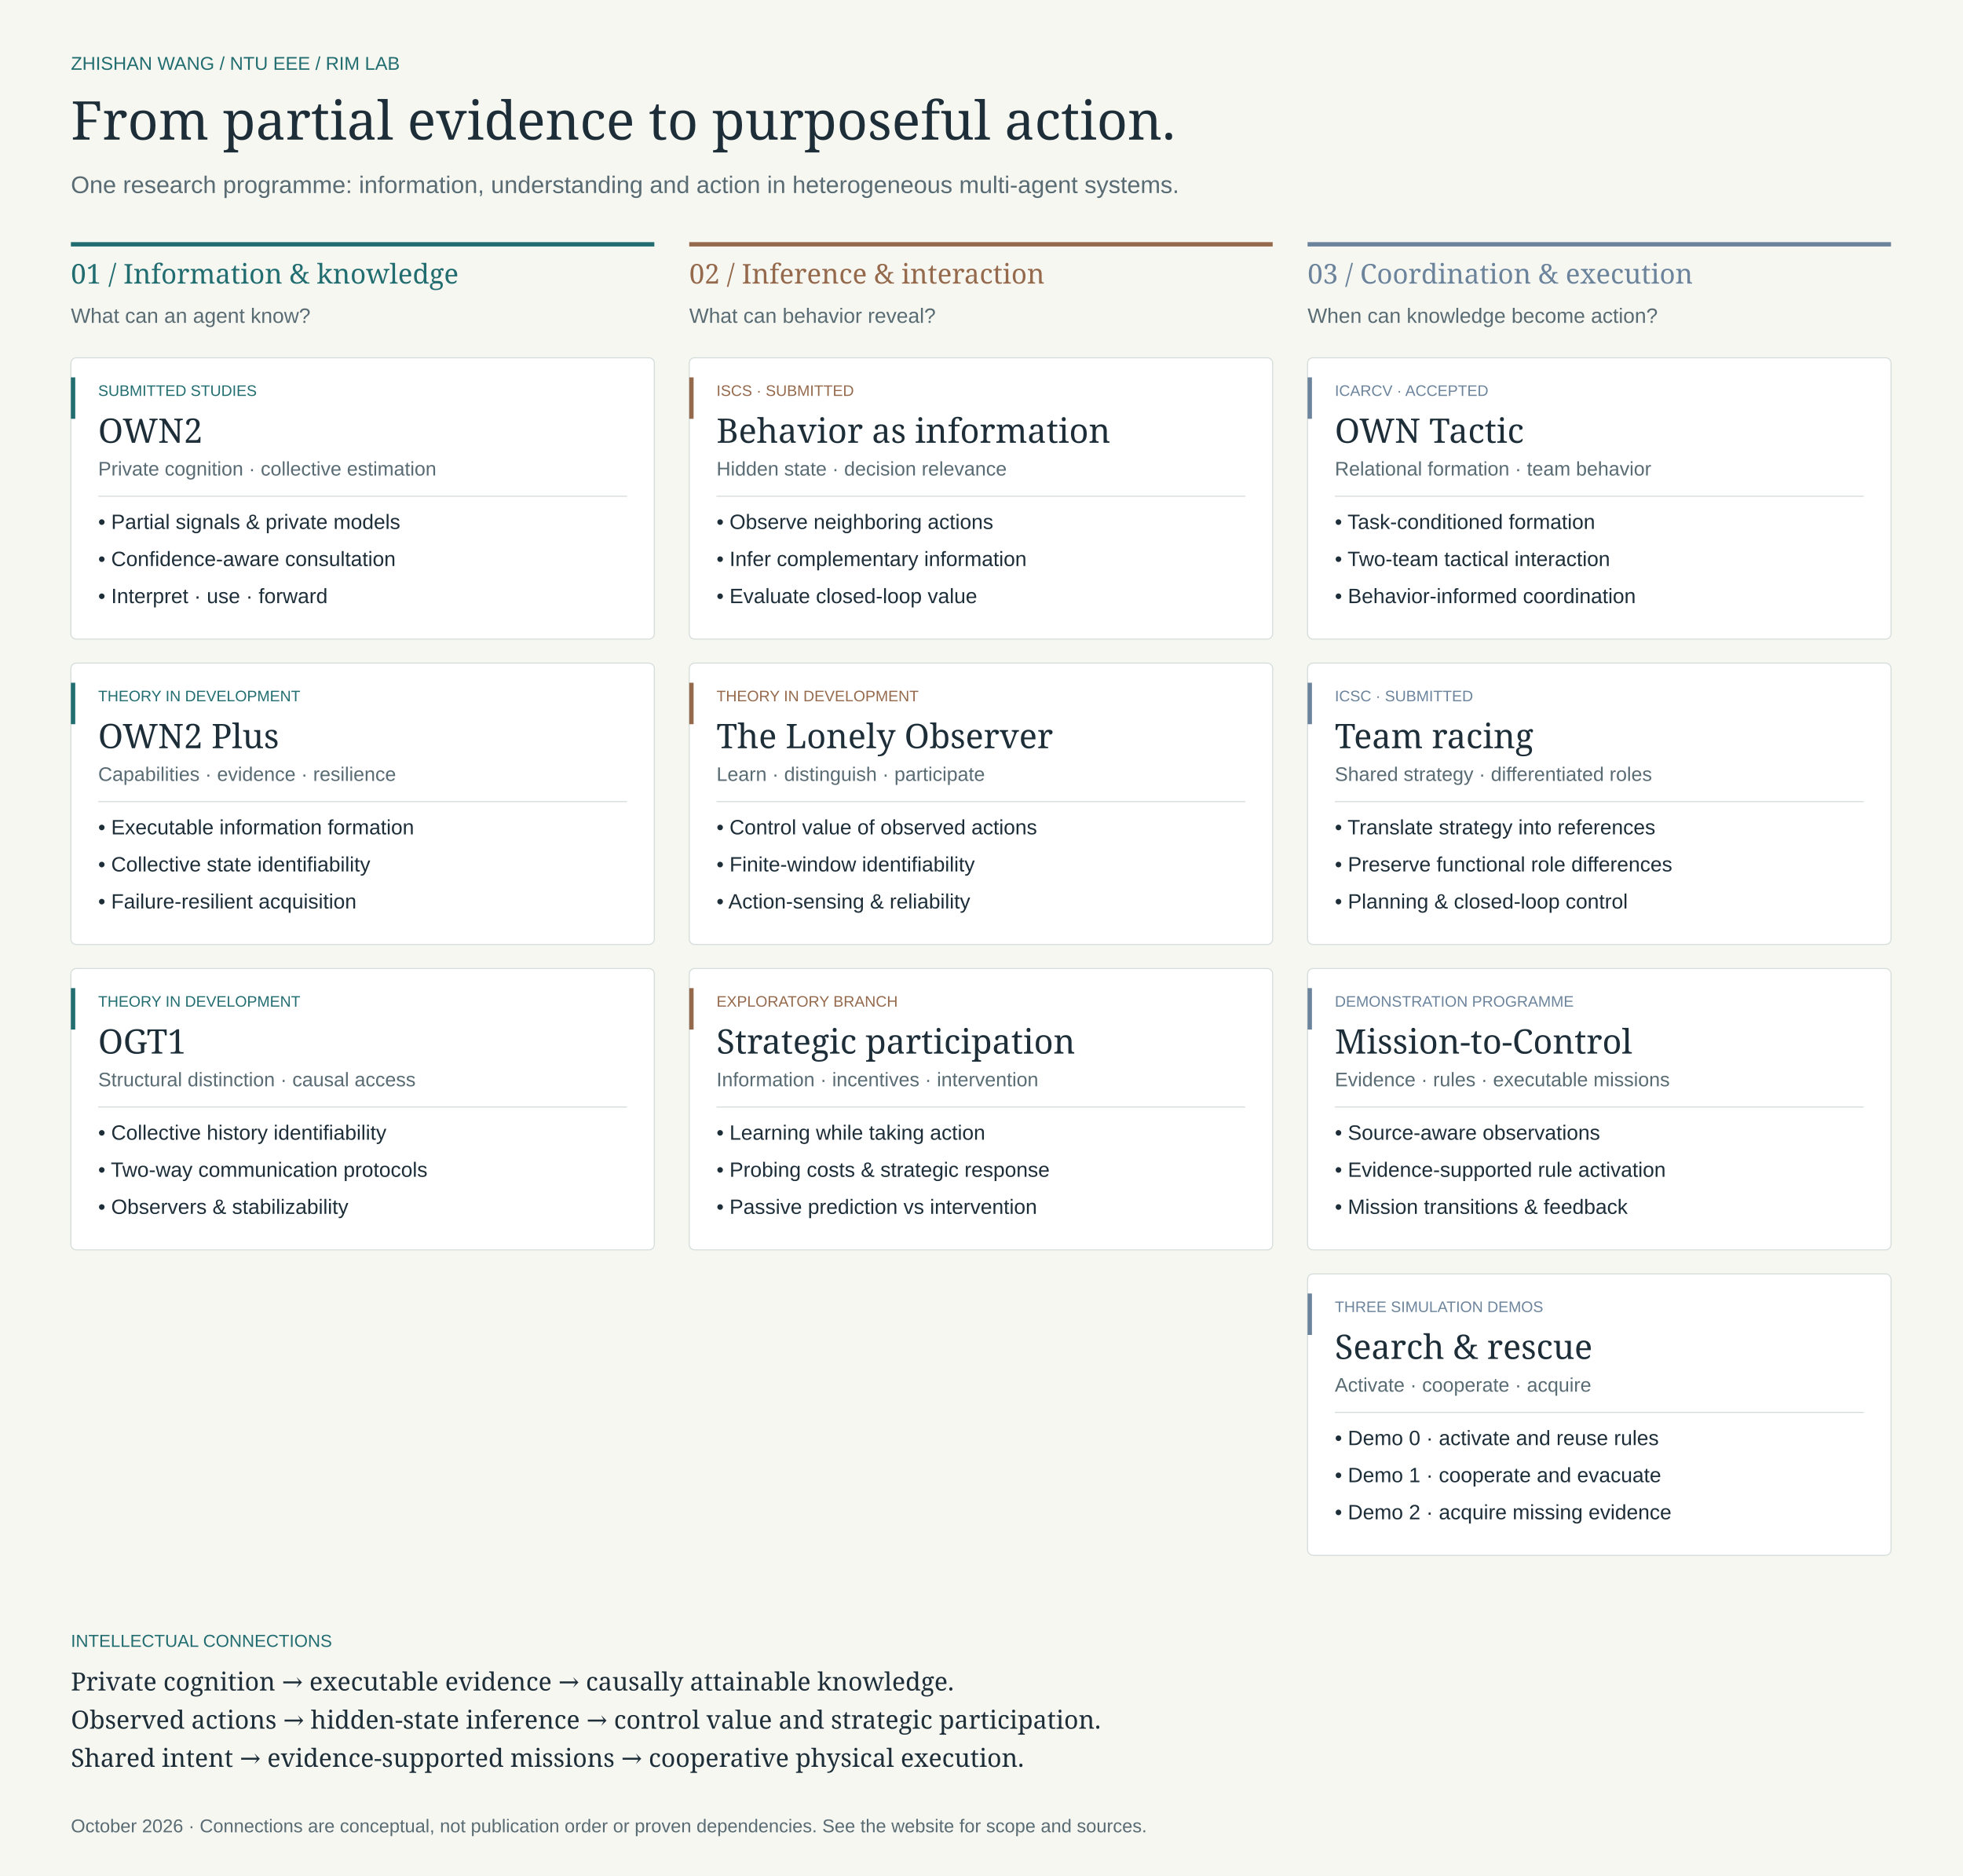
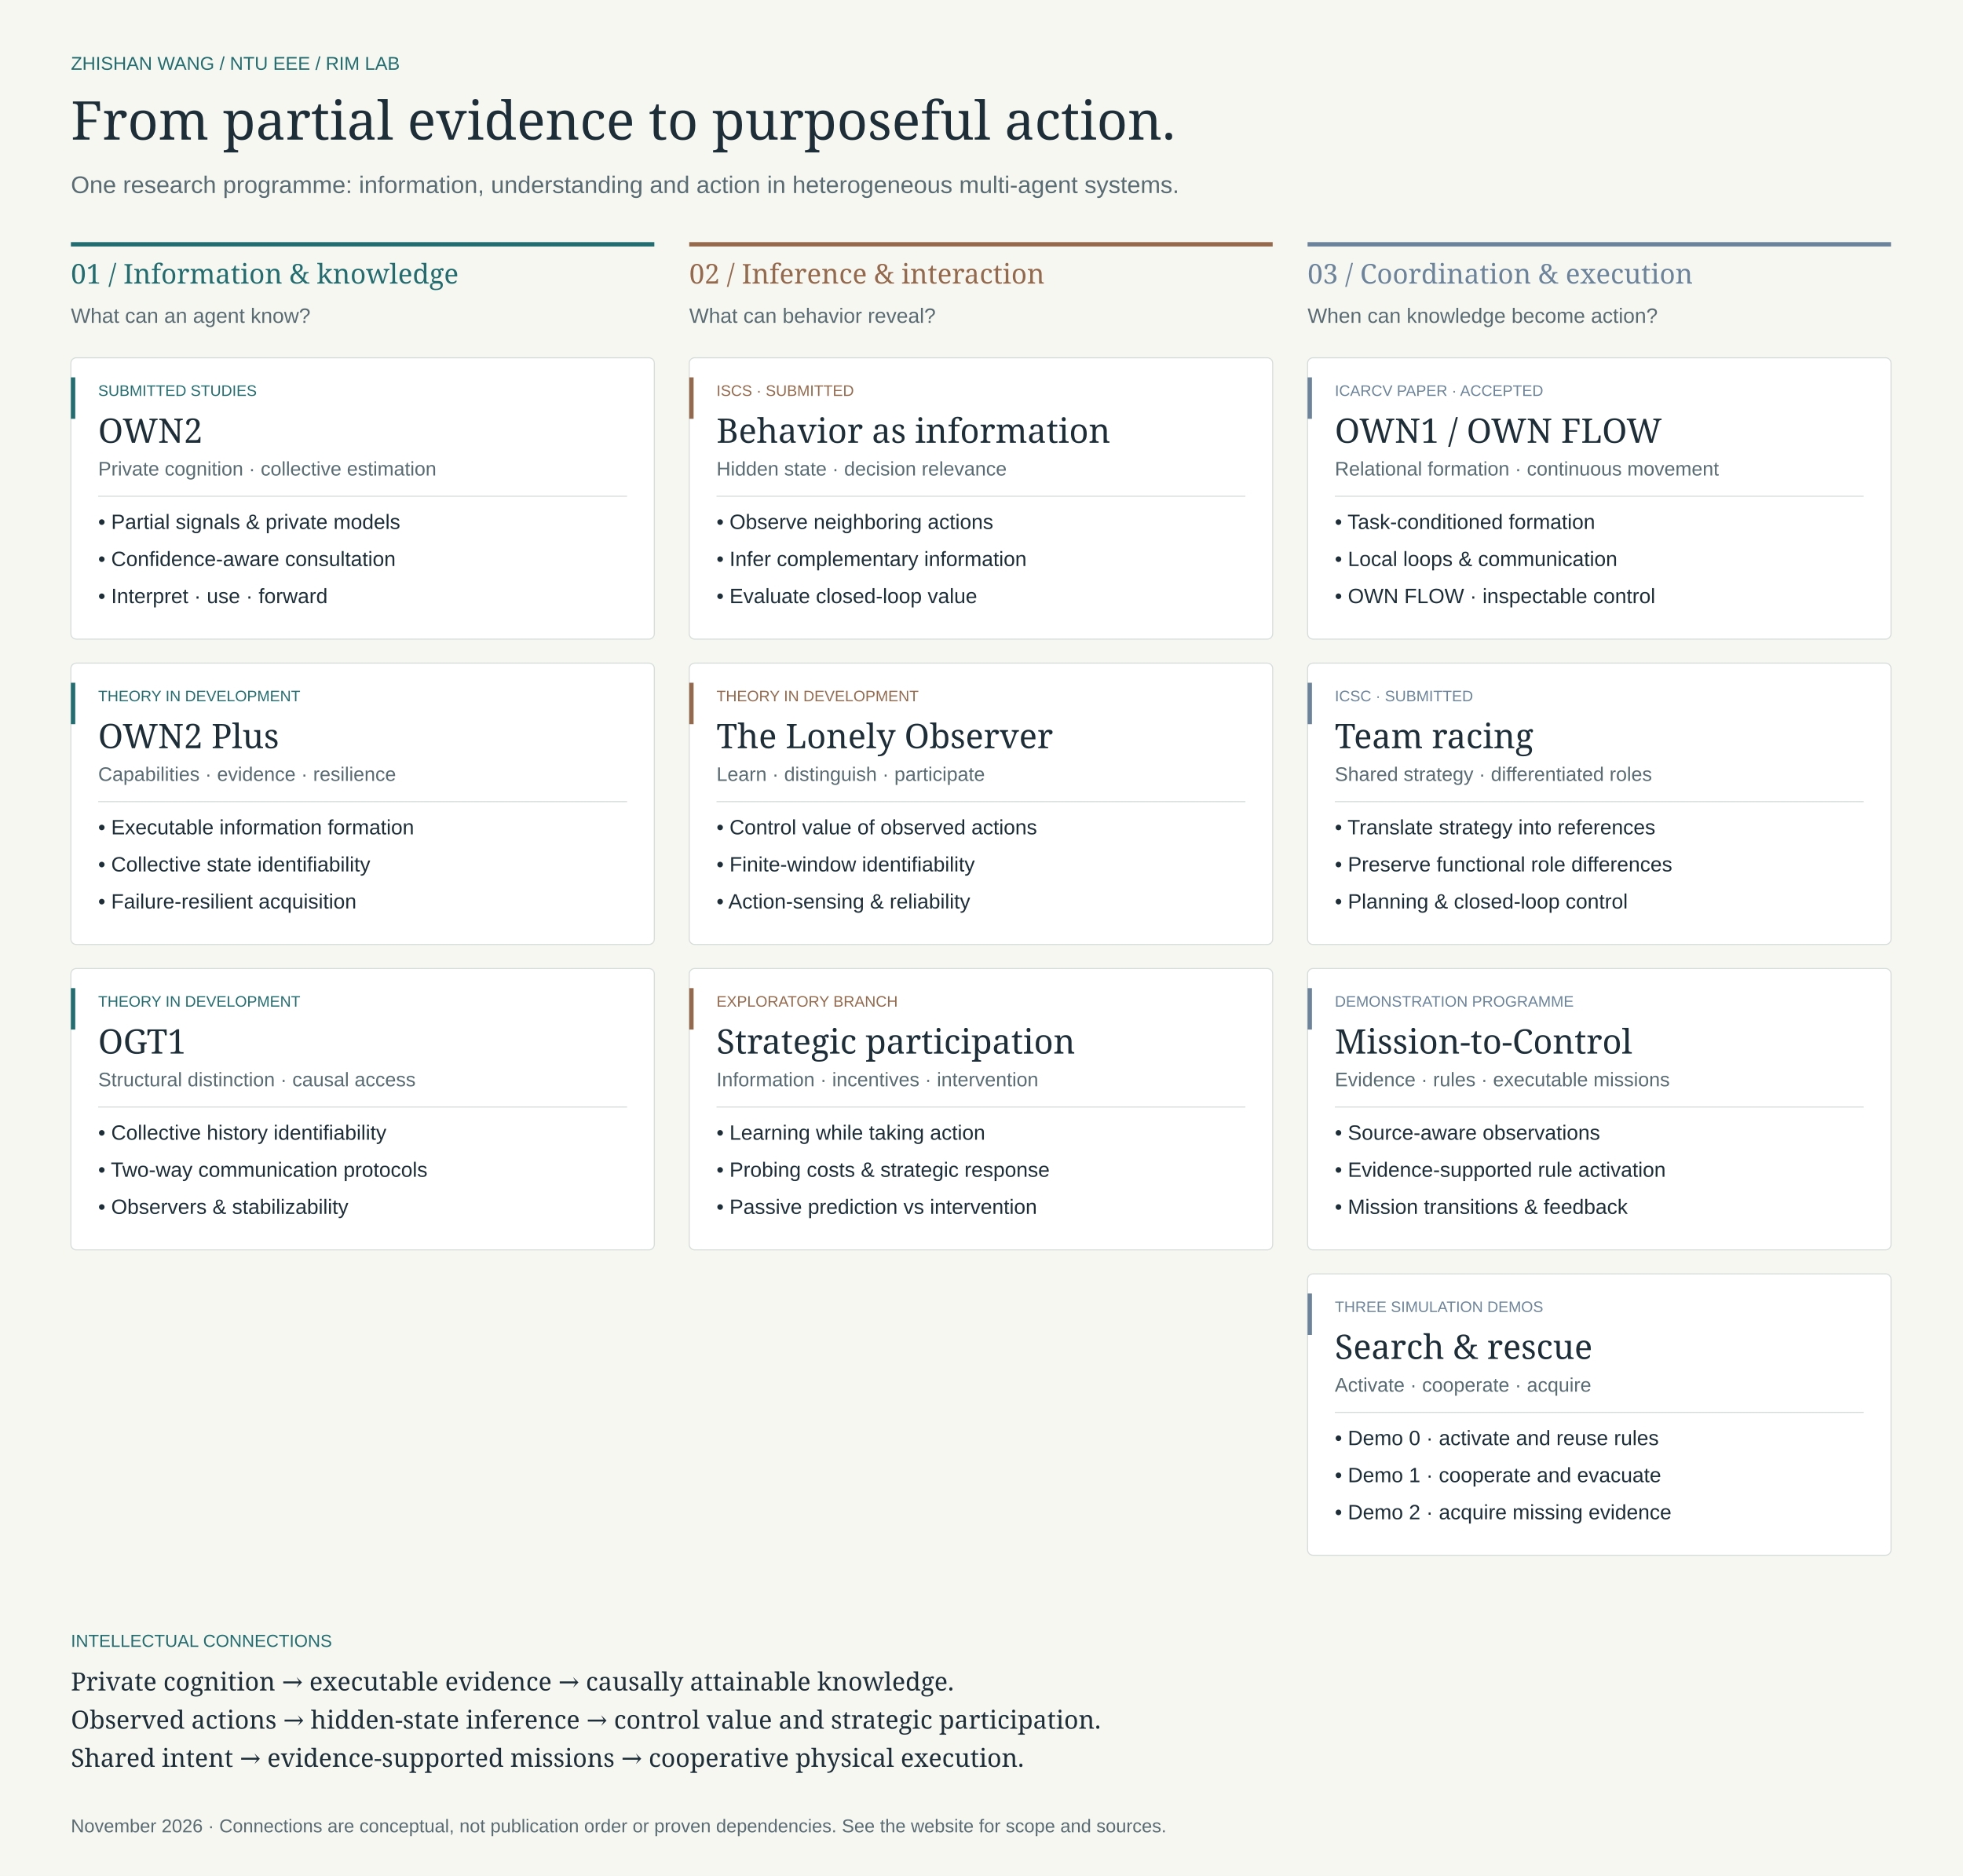
<svg xmlns="http://www.w3.org/2000/svg" width="1800" height="1720" viewBox="0 0 1800 1720" role="img" aria-labelledby="title desc">
  <rect width="1800" height="1720" fill="#f7f7f2" />
  <text x="65" y="64" font-family="Arial" font-size="17" fill="#226d70">ZHISHAN WANG / NTU EEE / RIM LAB</text>
  <text x="65" y="128" font-family="Georgia" font-size="49" fill="#1d2e39">From partial evidence to purposeful action.</text>
  <text x="65" y="177" font-family="Arial" font-size="22" fill="#596b73">One research programme: information, understanding and action in heterogeneous multi-agent systems.</text>
  <rect x="65" y="222" width="535" height="4" fill="#226d70" />
  <text x="65" y="260" font-family="Georgia" font-size="25" fill="#226d70">01 / Information &amp; knowledge</text>
  <text x="65" y="296" font-family="Arial" font-size="19" fill="#596b73">What can an agent know?</text>
  <rect x="65" y="328" width="535" height="258" rx="5" fill="#ffffff" stroke="#d6dedb" />
  <rect x="65" y="346" width="4" height="38" fill="#226d70" />
  <text x="90" y="363" font-family="Arial" font-size="14" fill="#226d70">SUBMITTED STUDIES</text>
  <text x="90" y="406" font-family="Georgia" font-size="31" fill="#1d2e39">OWN2</text>
  <text x="90" y="436" font-family="Arial" font-size="18" fill="#596b73">Private cognition · collective estimation</text>
  <path d="M90 455h485" stroke="#d6dedb" />
  <text x="90" y="485" font-family="Arial" font-size="19" fill="#1d2e39">•  Partial signals &amp; private models</text>
  <text x="90" y="519" font-family="Arial" font-size="19" fill="#1d2e39">•  Confidence-aware consultation</text>
  <text x="90" y="553" font-family="Arial" font-size="19" fill="#1d2e39">•  Interpret · use · forward</text>
  <rect x="65" y="608" width="535" height="258" rx="5" fill="#ffffff" stroke="#d6dedb" />
  <rect x="65" y="626" width="4" height="38" fill="#226d70" />
  <text x="90" y="643" font-family="Arial" font-size="14" fill="#226d70">THEORY IN DEVELOPMENT</text>
  <text x="90" y="686" font-family="Georgia" font-size="31" fill="#1d2e39">OWN2 Plus</text>
  <text x="90" y="716" font-family="Arial" font-size="18" fill="#596b73">Capabilities · evidence · resilience</text>
  <path d="M90 735h485" stroke="#d6dedb" />
  <text x="90" y="765" font-family="Arial" font-size="19" fill="#1d2e39">•  Executable information formation</text>
  <text x="90" y="799" font-family="Arial" font-size="19" fill="#1d2e39">•  Collective state identifiability</text>
  <text x="90" y="833" font-family="Arial" font-size="19" fill="#1d2e39">•  Failure-resilient acquisition</text>
  <rect x="65" y="888" width="535" height="258" rx="5" fill="#ffffff" stroke="#d6dedb" />
  <rect x="65" y="906" width="4" height="38" fill="#226d70" />
  <text x="90" y="923" font-family="Arial" font-size="14" fill="#226d70">THEORY IN DEVELOPMENT</text>
  <text x="90" y="966" font-family="Georgia" font-size="31" fill="#1d2e39">OGT1</text>
  <text x="90" y="996" font-family="Arial" font-size="18" fill="#596b73">Structural distinction · causal access</text>
  <path d="M90 1015h485" stroke="#d6dedb" />
  <text x="90" y="1045" font-family="Arial" font-size="19" fill="#1d2e39">•  Collective history identifiability</text>
  <text x="90" y="1079" font-family="Arial" font-size="19" fill="#1d2e39">•  Two-way communication protocols</text>
  <text x="90" y="1113" font-family="Arial" font-size="19" fill="#1d2e39">•  Observers &amp; stabilizability</text>
  <rect x="632" y="222" width="535" height="4" fill="#95694c" />
  <text x="632" y="260" font-family="Georgia" font-size="25" fill="#95694c">02 / Inference &amp; interaction</text>
  <text x="632" y="296" font-family="Arial" font-size="19" fill="#596b73">What can behavior reveal?</text>
  <rect x="632" y="328" width="535" height="258" rx="5" fill="#ffffff" stroke="#d6dedb" />
  <rect x="632" y="346" width="4" height="38" fill="#95694c" />
  <text x="657" y="363" font-family="Arial" font-size="14" fill="#95694c">ISCS · SUBMITTED</text>
  <text x="657" y="406" font-family="Georgia" font-size="31" fill="#1d2e39">Behavior as information</text>
  <text x="657" y="436" font-family="Arial" font-size="18" fill="#596b73">Hidden state · decision relevance</text>
  <path d="M657 455h485" stroke="#d6dedb" />
  <text x="657" y="485" font-family="Arial" font-size="19" fill="#1d2e39">•  Observe neighboring actions</text>
  <text x="657" y="519" font-family="Arial" font-size="19" fill="#1d2e39">•  Infer complementary information</text>
  <text x="657" y="553" font-family="Arial" font-size="19" fill="#1d2e39">•  Evaluate closed-loop value</text>
  <rect x="632" y="608" width="535" height="258" rx="5" fill="#ffffff" stroke="#d6dedb" />
  <rect x="632" y="626" width="4" height="38" fill="#95694c" />
  <text x="657" y="643" font-family="Arial" font-size="14" fill="#95694c">THEORY IN DEVELOPMENT</text>
  <text x="657" y="686" font-family="Georgia" font-size="31" fill="#1d2e39">The Lonely Observer</text>
  <text x="657" y="716" font-family="Arial" font-size="18" fill="#596b73">Learn · distinguish · participate</text>
  <path d="M657 735h485" stroke="#d6dedb" />
  <text x="657" y="765" font-family="Arial" font-size="19" fill="#1d2e39">•  Control value of observed actions</text>
  <text x="657" y="799" font-family="Arial" font-size="19" fill="#1d2e39">•  Finite-window identifiability</text>
  <text x="657" y="833" font-family="Arial" font-size="19" fill="#1d2e39">•  Action-sensing &amp; reliability</text>
  <rect x="632" y="888" width="535" height="258" rx="5" fill="#ffffff" stroke="#d6dedb" />
  <rect x="632" y="906" width="4" height="38" fill="#95694c" />
  <text x="657" y="923" font-family="Arial" font-size="14" fill="#95694c">EXPLORATORY BRANCH</text>
  <text x="657" y="966" font-family="Georgia" font-size="31" fill="#1d2e39">Strategic participation</text>
  <text x="657" y="996" font-family="Arial" font-size="18" fill="#596b73">Information · incentives · intervention</text>
  <path d="M657 1015h485" stroke="#d6dedb" />
  <text x="657" y="1045" font-family="Arial" font-size="19" fill="#1d2e39">•  Learning while taking action</text>
  <text x="657" y="1079" font-family="Arial" font-size="19" fill="#1d2e39">•  Probing costs &amp; strategic response</text>
  <text x="657" y="1113" font-family="Arial" font-size="19" fill="#1d2e39">•  Passive prediction vs intervention</text>
  <rect x="1199" y="222" width="535" height="4" fill="#6b839b" />
  <text x="1199" y="260" font-family="Georgia" font-size="25" fill="#6b839b">03 / Coordination &amp; execution</text>
  <text x="1199" y="296" font-family="Arial" font-size="19" fill="#596b73">When can knowledge become action?</text>
  <rect x="1199" y="328" width="535" height="258" rx="5" fill="#ffffff" stroke="#d6dedb" />
  <rect x="1199" y="346" width="4" height="38" fill="#6b839b" />
-   <text x="1224" y="363" font-family="Arial" font-size="14" fill="#6b839b">ICARCV · ACCEPTED</text>
-   <text x="1224" y="406" font-family="Georgia" font-size="31" fill="#1d2e39">OWN Tactic</text>
-   <text x="1224" y="436" font-family="Arial" font-size="18" fill="#596b73">Relational formation · team behavior</text>
+   <text x="1224" y="363" font-family="Arial" font-size="14" fill="#6b839b">ICARCV PAPER · ACCEPTED</text>
+   <text x="1224" y="406" font-family="Georgia" font-size="31" fill="#1d2e39">OWN1 / OWN FLOW</text>
+   <text x="1224" y="436" font-family="Arial" font-size="18" fill="#596b73">Relational formation · continuous movement</text>
  <path d="M1224 455h485" stroke="#d6dedb" />
  <text x="1224" y="485" font-family="Arial" font-size="19" fill="#1d2e39">•  Task-conditioned formation</text>
-   <text x="1224" y="519" font-family="Arial" font-size="19" fill="#1d2e39">•  Two-team tactical interaction</text>
-   <text x="1224" y="553" font-family="Arial" font-size="19" fill="#1d2e39">•  Behavior-informed coordination</text>
+   <text x="1224" y="519" font-family="Arial" font-size="19" fill="#1d2e39">•  Local loops &amp; communication</text>
+   <text x="1224" y="553" font-family="Arial" font-size="19" fill="#1d2e39">•  OWN FLOW · inspectable control</text>
  <rect x="1199" y="608" width="535" height="258" rx="5" fill="#ffffff" stroke="#d6dedb" />
  <rect x="1199" y="626" width="4" height="38" fill="#6b839b" />
  <text x="1224" y="643" font-family="Arial" font-size="14" fill="#6b839b">ICSC · SUBMITTED</text>
  <text x="1224" y="686" font-family="Georgia" font-size="31" fill="#1d2e39">Team racing</text>
  <text x="1224" y="716" font-family="Arial" font-size="18" fill="#596b73">Shared strategy · differentiated roles</text>
  <path d="M1224 735h485" stroke="#d6dedb" />
  <text x="1224" y="765" font-family="Arial" font-size="19" fill="#1d2e39">•  Translate strategy into references</text>
  <text x="1224" y="799" font-family="Arial" font-size="19" fill="#1d2e39">•  Preserve functional role differences</text>
  <text x="1224" y="833" font-family="Arial" font-size="19" fill="#1d2e39">•  Planning &amp; closed-loop control</text>
  <rect x="1199" y="888" width="535" height="258" rx="5" fill="#ffffff" stroke="#d6dedb" />
  <rect x="1199" y="906" width="4" height="38" fill="#6b839b" />
  <text x="1224" y="923" font-family="Arial" font-size="14" fill="#6b839b">DEMONSTRATION PROGRAMME</text>
  <text x="1224" y="966" font-family="Georgia" font-size="31" fill="#1d2e39">Mission-to-Control</text>
  <text x="1224" y="996" font-family="Arial" font-size="18" fill="#596b73">Evidence · rules · executable missions</text>
  <path d="M1224 1015h485" stroke="#d6dedb" />
  <text x="1224" y="1045" font-family="Arial" font-size="19" fill="#1d2e39">•  Source-aware observations</text>
  <text x="1224" y="1079" font-family="Arial" font-size="19" fill="#1d2e39">•  Evidence-supported rule activation</text>
  <text x="1224" y="1113" font-family="Arial" font-size="19" fill="#1d2e39">•  Mission transitions &amp; feedback</text>
  <rect x="1199" y="1168" width="535" height="258" rx="5" fill="#ffffff" stroke="#d6dedb" />
  <rect x="1199" y="1186" width="4" height="38" fill="#6b839b" />
  <text x="1224" y="1203" font-family="Arial" font-size="14" fill="#6b839b">THREE SIMULATION DEMOS</text>
  <text x="1224" y="1246" font-family="Georgia" font-size="31" fill="#1d2e39">Search &amp; rescue</text>
  <text x="1224" y="1276" font-family="Arial" font-size="18" fill="#596b73">Activate · cooperate · acquire</text>
  <path d="M1224 1295h485" stroke="#d6dedb" />
  <text x="1224" y="1325" font-family="Arial" font-size="19" fill="#1d2e39">•  Demo 0 · activate and reuse rules</text>
  <text x="1224" y="1359" font-family="Arial" font-size="19" fill="#1d2e39">•  Demo 1 · cooperate and evacuate</text>
  <text x="1224" y="1393" font-family="Arial" font-size="19" fill="#1d2e39">•  Demo 2 · acquire missing evidence</text>
  <text x="65" y="1510" font-family="Arial" font-size="16" fill="#226d70">INTELLECTUAL CONNECTIONS</text>
  <text x="65" y="1550" font-family="Georgia" font-size="23" fill="#1d2e39">Private cognition → executable evidence → causally attainable knowledge.</text>
  <text x="65" y="1585" font-family="Georgia" font-size="23" fill="#1d2e39">Observed actions → hidden-state inference → control value and strategic participation.</text>
  <text x="65" y="1620" font-family="Georgia" font-size="23" fill="#1d2e39">Shared intent → evidence-supported missions → cooperative physical execution.</text>
-   <text x="65" y="1680" font-family="Arial" font-size="17" fill="#596b73">October 2026 · Connections are conceptual, not publication order or proven dependencies. See the website for scope and sources.</text>
+   <text x="65" y="1680" font-family="Arial" font-size="17" fill="#596b73">November 2026 · Connections are conceptual, not publication order or proven dependencies. See the website for scope and sources.</text>
</svg>
